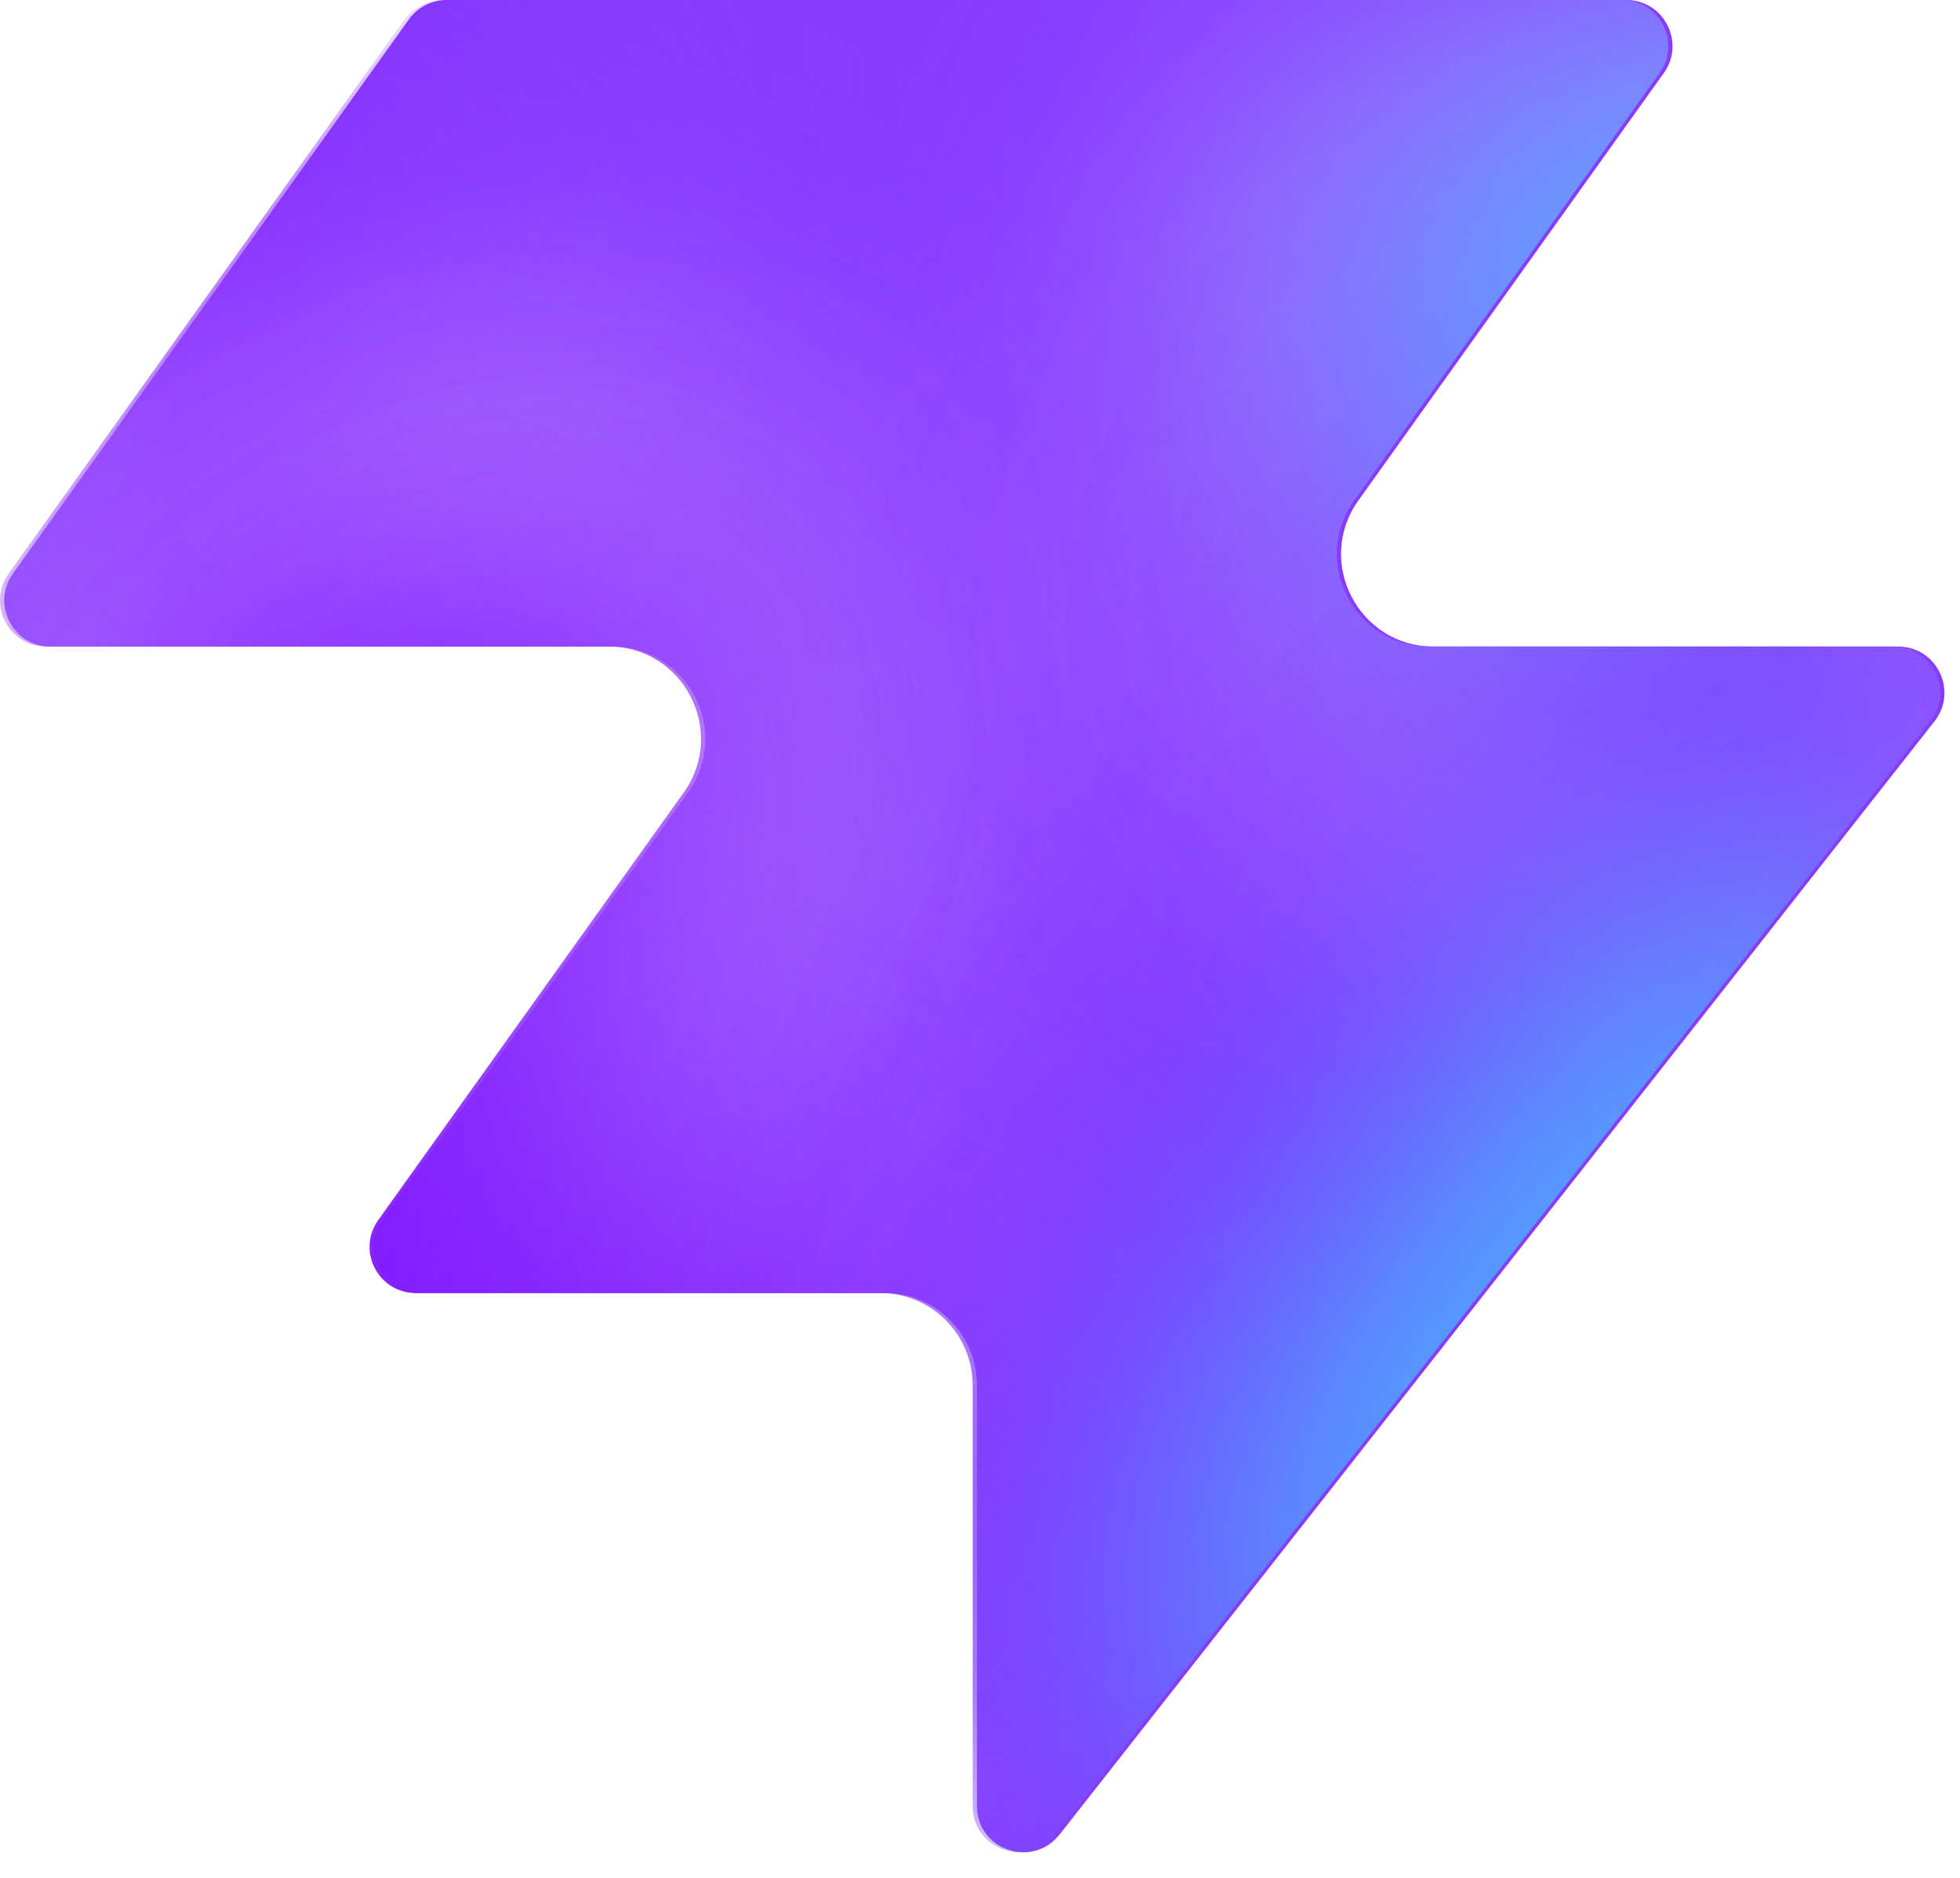
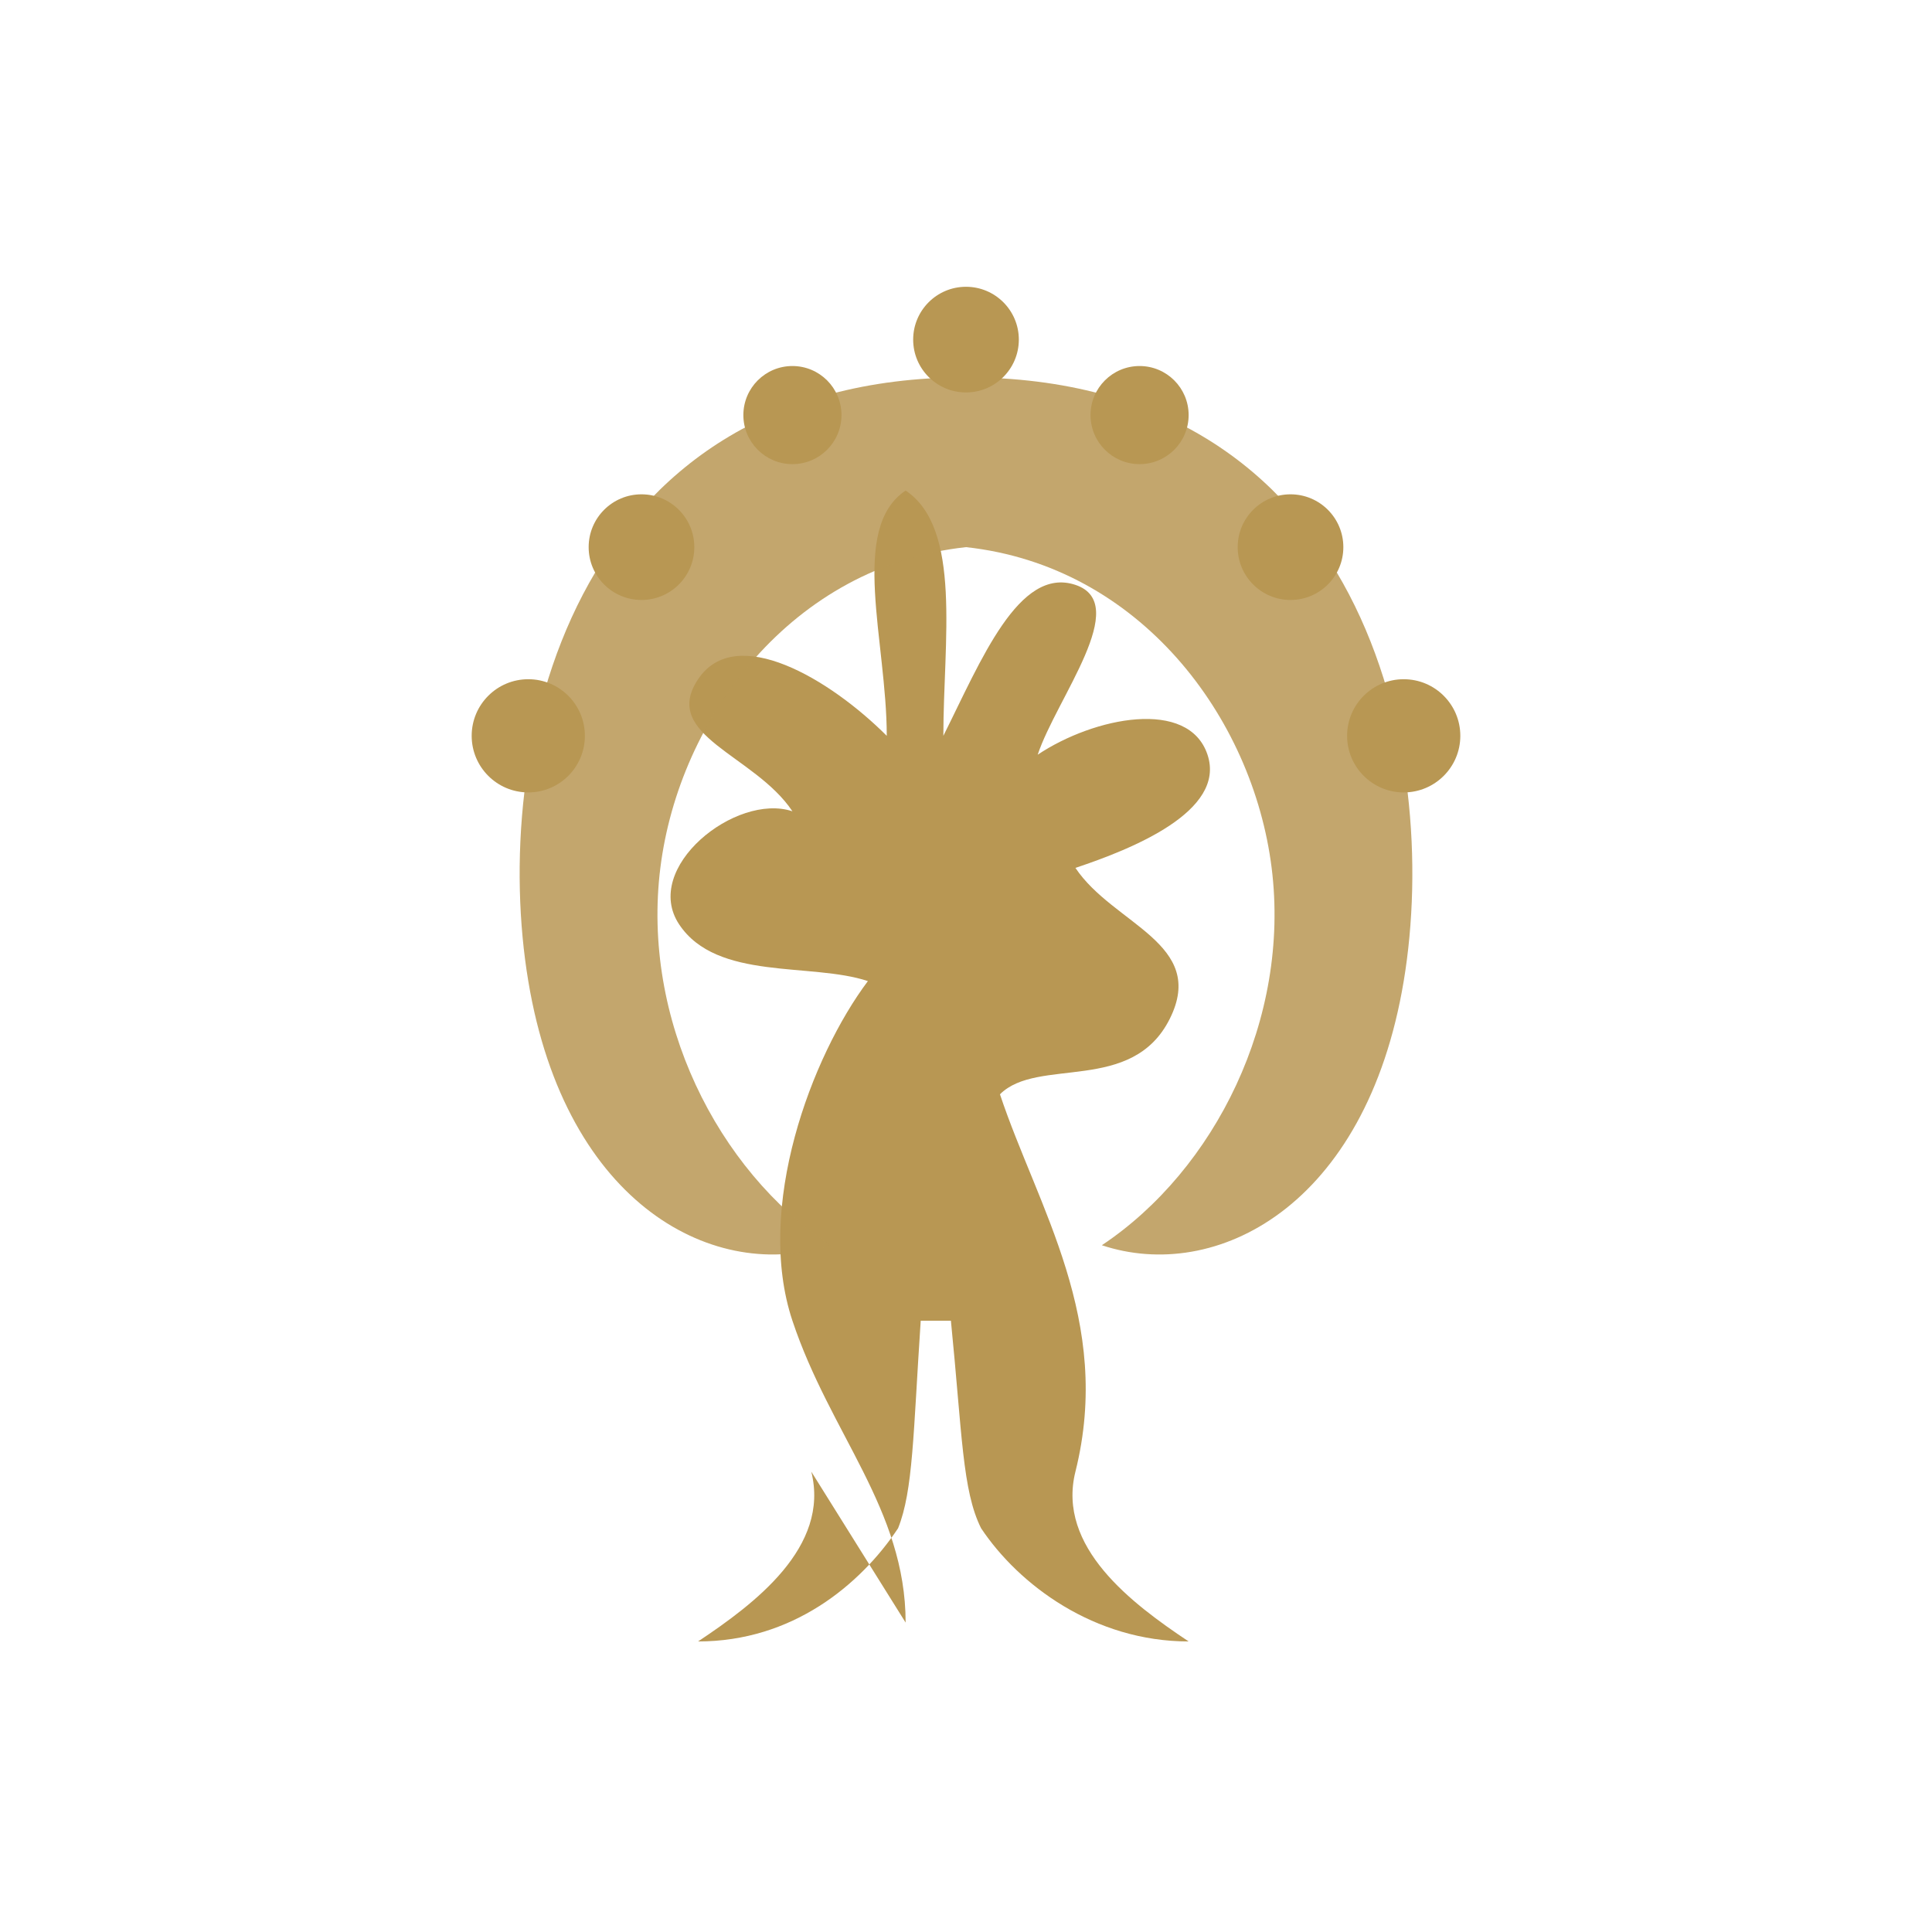
- <svg xmlns="http://www.w3.org/2000/svg" width="48" height="46" fill="none" viewBox="0 0 48 46">
-   <path fill="#863bff" d="M25.946 44.938c-.664.845-2.021.375-2.021-.698V33.937a2.26 2.26 0 0 0-2.262-2.262H10.287c-.92 0-1.456-1.04-.92-1.788l7.48-10.471c1.07-1.497 0-3.578-1.842-3.578H1.237c-.92 0-1.456-1.04-.92-1.788L10.013.474c.214-.297.556-.474.92-.474h28.894c.92 0 1.456 1.04.92 1.788l-7.48 10.471c-1.07 1.498 0 3.579 1.842 3.579h11.377c.943 0 1.473 1.088.89 1.83L25.947 44.94z" style="fill:#863bff;fill:color(display-p3 .525 .23 1);fill-opacity:1" />
-   <mask id="a" width="48" height="46" x="0" y="0" maskUnits="userSpaceOnUse" style="mask-type:alpha">
-     <path fill="#000" d="M25.842 44.938c-.664.844-2.021.375-2.021-.698V33.937a2.26 2.26 0 0 0-2.262-2.262H10.183c-.92 0-1.456-1.04-.92-1.788l7.48-10.471c1.07-1.498 0-3.579-1.842-3.579H1.133c-.92 0-1.456-1.04-.92-1.787L9.91.473c.214-.297.556-.474.92-.474h28.894c.92 0 1.456 1.04.92 1.788l-7.48 10.471c-1.07 1.498 0 3.578 1.842 3.578h11.377c.943 0 1.473 1.088.89 1.832L25.843 44.94z" style="fill:#000;fill-opacity:1" />
-   </mask>
-   <g mask="url(#a)">
-     <g filter="url(#b)">
-       <ellipse cx="5.508" cy="14.704" fill="#ede6ff" rx="5.508" ry="14.704" style="fill:#ede6ff;fill:color(display-p3 .927 .903 1);fill-opacity:1" transform="matrix(.00324 1 1 -.00324 -4.47 31.516)" />
-     </g>
-     <g filter="url(#c)">
-       <ellipse cx="10.399" cy="29.851" fill="#ede6ff" rx="10.399" ry="29.851" style="fill:#ede6ff;fill:color(display-p3 .927 .903 1);fill-opacity:1" transform="matrix(.00324 1 1 -.00324 -39.328 7.883)" />
-     </g>
-     <g filter="url(#d)">
-       <ellipse cx="5.508" cy="30.487" fill="#7e14ff" rx="5.508" ry="30.487" style="fill:#7e14ff;fill:color(display-p3 .492 .077 1);fill-opacity:1" transform="rotate(89.814 -25.913 -14.639)scale(1 -1)" />
-     </g>
-     <g filter="url(#e)">
-       <ellipse cx="5.508" cy="30.599" fill="#7e14ff" rx="5.508" ry="30.599" style="fill:#7e14ff;fill:color(display-p3 .492 .077 1);fill-opacity:1" transform="rotate(89.814 -32.644 -3.334)scale(1 -1)" />
-     </g>
-     <g filter="url(#f)">
-       <ellipse cx="5.508" cy="30.599" fill="#7e14ff" rx="5.508" ry="30.599" style="fill:#7e14ff;fill:color(display-p3 .492 .077 1);fill-opacity:1" transform="matrix(.00324 1 1 -.00324 -34.34 30.47)" />
-     </g>
-     <g filter="url(#g)">
-       <ellipse cx="14.072" cy="22.078" fill="#ede6ff" rx="14.072" ry="22.078" style="fill:#ede6ff;fill:color(display-p3 .927 .903 1);fill-opacity:1" transform="rotate(93.35 24.506 48.493)scale(-1 1)" />
-     </g>
-     <g filter="url(#h)">
-       <ellipse cx="3.47" cy="21.501" fill="#7e14ff" rx="3.47" ry="21.501" style="fill:#7e14ff;fill:color(display-p3 .492 .077 1);fill-opacity:1" transform="rotate(89.009 28.708 47.59)scale(-1 1)" />
-     </g>
-     <g filter="url(#i)">
-       <ellipse cx="3.47" cy="21.501" fill="#7e14ff" rx="3.47" ry="21.501" style="fill:#7e14ff;fill:color(display-p3 .492 .077 1);fill-opacity:1" transform="rotate(89.009 28.708 47.59)scale(-1 1)" />
-     </g>
-     <g filter="url(#j)">
-       <ellipse cx=".387" cy="8.972" fill="#7e14ff" rx="4.407" ry="29.108" style="fill:#7e14ff;fill:color(display-p3 .492 .077 1);fill-opacity:1" transform="rotate(39.51 .387 8.972)" />
-     </g>
-     <g filter="url(#k)">
-       <ellipse cx="47.523" cy="-6.092" fill="#7e14ff" rx="4.407" ry="29.108" style="fill:#7e14ff;fill:color(display-p3 .492 .077 1);fill-opacity:1" transform="rotate(37.892 47.523 -6.092)" />
-     </g>
-     <g filter="url(#l)">
-       <ellipse cx="41.412" cy="6.333" fill="#47bfff" rx="5.971" ry="9.665" style="fill:#47bfff;fill:color(display-p3 .28 .748 1);fill-opacity:1" transform="rotate(37.892 41.412 6.333)" />
-     </g>
-     <g filter="url(#m)">
-       <ellipse cx="-1.879" cy="38.332" fill="#7e14ff" rx="4.407" ry="29.108" style="fill:#7e14ff;fill:color(display-p3 .492 .077 1);fill-opacity:1" transform="rotate(37.892 -1.88 38.332)" />
-     </g>
-     <g filter="url(#n)">
-       <ellipse cx="-1.879" cy="38.332" fill="#7e14ff" rx="4.407" ry="29.108" style="fill:#7e14ff;fill:color(display-p3 .492 .077 1);fill-opacity:1" transform="rotate(37.892 -1.88 38.332)" />
-     </g>
-     <g filter="url(#o)">
-       <ellipse cx="35.651" cy="29.907" fill="#7e14ff" rx="4.407" ry="29.108" style="fill:#7e14ff;fill:color(display-p3 .492 .077 1);fill-opacity:1" transform="rotate(37.892 35.651 29.907)" />
-     </g>
-     <g filter="url(#p)">
-       <ellipse cx="38.418" cy="32.4" fill="#47bfff" rx="5.971" ry="15.297" style="fill:#47bfff;fill:color(display-p3 .28 .748 1);fill-opacity:1" transform="rotate(37.892 38.418 32.4)" />
-     </g>
-   </g>
-   <defs>
-     <filter id="b" width="60.045" height="41.654" x="-19.77" y="16.149" color-interpolation-filters="sRGB" filterUnits="userSpaceOnUse">
-       <feFlood flood-opacity="0" result="BackgroundImageFix" />
-       <feBlend in="SourceGraphic" in2="BackgroundImageFix" result="shape" />
-       <feGaussianBlur result="effect1_foregroundBlur_2002_17158" stdDeviation="7.659" />
-     </filter>
-     <filter id="c" width="90.34" height="51.437" x="-54.613" y="-7.533" color-interpolation-filters="sRGB" filterUnits="userSpaceOnUse">
-       <feFlood flood-opacity="0" result="BackgroundImageFix" />
-       <feBlend in="SourceGraphic" in2="BackgroundImageFix" result="shape" />
-       <feGaussianBlur result="effect1_foregroundBlur_2002_17158" stdDeviation="7.659" />
-     </filter>
-     <filter id="d" width="79.355" height="29.4" x="-49.64" y="2.03" color-interpolation-filters="sRGB" filterUnits="userSpaceOnUse">
-       <feFlood flood-opacity="0" result="BackgroundImageFix" />
-       <feBlend in="SourceGraphic" in2="BackgroundImageFix" result="shape" />
-       <feGaussianBlur result="effect1_foregroundBlur_2002_17158" stdDeviation="4.596" />
-     </filter>
-     <filter id="e" width="79.579" height="29.4" x="-45.045" y="20.029" color-interpolation-filters="sRGB" filterUnits="userSpaceOnUse">
-       <feFlood flood-opacity="0" result="BackgroundImageFix" />
-       <feBlend in="SourceGraphic" in2="BackgroundImageFix" result="shape" />
-       <feGaussianBlur result="effect1_foregroundBlur_2002_17158" stdDeviation="4.596" />
-     </filter>
-     <filter id="f" width="79.579" height="29.4" x="-43.513" y="21.178" color-interpolation-filters="sRGB" filterUnits="userSpaceOnUse">
-       <feFlood flood-opacity="0" result="BackgroundImageFix" />
-       <feBlend in="SourceGraphic" in2="BackgroundImageFix" result="shape" />
-       <feGaussianBlur result="effect1_foregroundBlur_2002_17158" stdDeviation="4.596" />
-     </filter>
-     <filter id="g" width="74.749" height="58.852" x="15.756" y="-17.901" color-interpolation-filters="sRGB" filterUnits="userSpaceOnUse">
-       <feFlood flood-opacity="0" result="BackgroundImageFix" />
-       <feBlend in="SourceGraphic" in2="BackgroundImageFix" result="shape" />
-       <feGaussianBlur result="effect1_foregroundBlur_2002_17158" stdDeviation="7.659" />
-     </filter>
-     <filter id="h" width="61.377" height="25.362" x="23.548" y="2.284" color-interpolation-filters="sRGB" filterUnits="userSpaceOnUse">
-       <feFlood flood-opacity="0" result="BackgroundImageFix" />
-       <feBlend in="SourceGraphic" in2="BackgroundImageFix" result="shape" />
-       <feGaussianBlur result="effect1_foregroundBlur_2002_17158" stdDeviation="4.596" />
-     </filter>
-     <filter id="i" width="61.377" height="25.362" x="23.548" y="2.284" color-interpolation-filters="sRGB" filterUnits="userSpaceOnUse">
-       <feFlood flood-opacity="0" result="BackgroundImageFix" />
-       <feBlend in="SourceGraphic" in2="BackgroundImageFix" result="shape" />
-       <feGaussianBlur result="effect1_foregroundBlur_2002_17158" stdDeviation="4.596" />
-     </filter>
-     <filter id="j" width="56.045" height="63.649" x="-27.636" y="-22.853" color-interpolation-filters="sRGB" filterUnits="userSpaceOnUse">
-       <feFlood flood-opacity="0" result="BackgroundImageFix" />
-       <feBlend in="SourceGraphic" in2="BackgroundImageFix" result="shape" />
-       <feGaussianBlur result="effect1_foregroundBlur_2002_17158" stdDeviation="4.596" />
-     </filter>
-     <filter id="k" width="54.814" height="64.646" x="20.116" y="-38.415" color-interpolation-filters="sRGB" filterUnits="userSpaceOnUse">
-       <feFlood flood-opacity="0" result="BackgroundImageFix" />
-       <feBlend in="SourceGraphic" in2="BackgroundImageFix" result="shape" />
-       <feGaussianBlur result="effect1_foregroundBlur_2002_17158" stdDeviation="4.596" />
-     </filter>
-     <filter id="l" width="33.541" height="35.313" x="24.641" y="-11.323" color-interpolation-filters="sRGB" filterUnits="userSpaceOnUse">
-       <feFlood flood-opacity="0" result="BackgroundImageFix" />
-       <feBlend in="SourceGraphic" in2="BackgroundImageFix" result="shape" />
-       <feGaussianBlur result="effect1_foregroundBlur_2002_17158" stdDeviation="4.596" />
-     </filter>
-     <filter id="m" width="54.814" height="64.646" x="-29.286" y="6.009" color-interpolation-filters="sRGB" filterUnits="userSpaceOnUse">
-       <feFlood flood-opacity="0" result="BackgroundImageFix" />
-       <feBlend in="SourceGraphic" in2="BackgroundImageFix" result="shape" />
-       <feGaussianBlur result="effect1_foregroundBlur_2002_17158" stdDeviation="4.596" />
-     </filter>
-     <filter id="n" width="54.814" height="64.646" x="-29.286" y="6.009" color-interpolation-filters="sRGB" filterUnits="userSpaceOnUse">
-       <feFlood flood-opacity="0" result="BackgroundImageFix" />
-       <feBlend in="SourceGraphic" in2="BackgroundImageFix" result="shape" />
-       <feGaussianBlur result="effect1_foregroundBlur_2002_17158" stdDeviation="4.596" />
-     </filter>
-     <filter id="o" width="54.814" height="64.646" x="8.244" y="-2.416" color-interpolation-filters="sRGB" filterUnits="userSpaceOnUse">
-       <feFlood flood-opacity="0" result="BackgroundImageFix" />
-       <feBlend in="SourceGraphic" in2="BackgroundImageFix" result="shape" />
-       <feGaussianBlur result="effect1_foregroundBlur_2002_17158" stdDeviation="4.596" />
-     </filter>
-     <filter id="p" width="39.409" height="43.623" x="18.713" y="10.588" color-interpolation-filters="sRGB" filterUnits="userSpaceOnUse">
-       <feFlood flood-opacity="0" result="BackgroundImageFix" />
-       <feBlend in="SourceGraphic" in2="BackgroundImageFix" result="shape" />
-       <feGaussianBlur result="effect1_foregroundBlur_2002_17158" stdDeviation="4.596" />
-     </filter>
-   </defs>
+ <svg xmlns="http://www.w3.org/2000/svg" viewBox="0 0 512 512">
+   <path d="M240,430 C240,400 220,380 210,350 C200,320 215,280 230,260 C215,255 190,260 180,245 C170,230 195,210 210,215 C200,200 175,195 185,180 C195,165 220,180 235,195 C235,170 225,140 240,130 C255,140 250,170 250,195 C260,175 270,150 285,155 C300,160 280,185 275,200 C290,190 315,185 320,200 C325,215 300,225 285,230 C295,245 320,250 310,270 C300,290 275,280 265,290 C275,320 295,350 285,390 C280,410 300,425 315,435 C290,435 270,420 260,405 C255,395 255,380 252,350 L244,350 C242,380 242,395 238,405 C228,420 210,435 185,435 C200,425 220,410 215,390 Z" fill="#b89753" />
+   <path d="M256,100 C150,100 130,200 140,260 C150,320 190,340 220,330 C190,310 170,270 175,230 C180,190 210,150 256,145 C302,150 332,190 337,230 C342,270 322,310 292,330 C322,340 362,320 372,260 C382,200 362,100 256,100 Z" fill="#b89753" opacity="0.85" />
+   <circle cx="256" cy="90" r="14" fill="#b89753" />
+   <circle cx="210" cy="110" r="13" fill="#b89753" />
+   <circle cx="302" cy="110" r="13" fill="#b89753" />
+   <circle cx="170" cy="145" r="14" fill="#b89753" />
+   <circle cx="342" cy="145" r="14" fill="#b89753" />
+   <circle cx="140" cy="195" r="15" fill="#b89753" />
+   <circle cx="372" cy="195" r="15" fill="#b89753" />
</svg>
